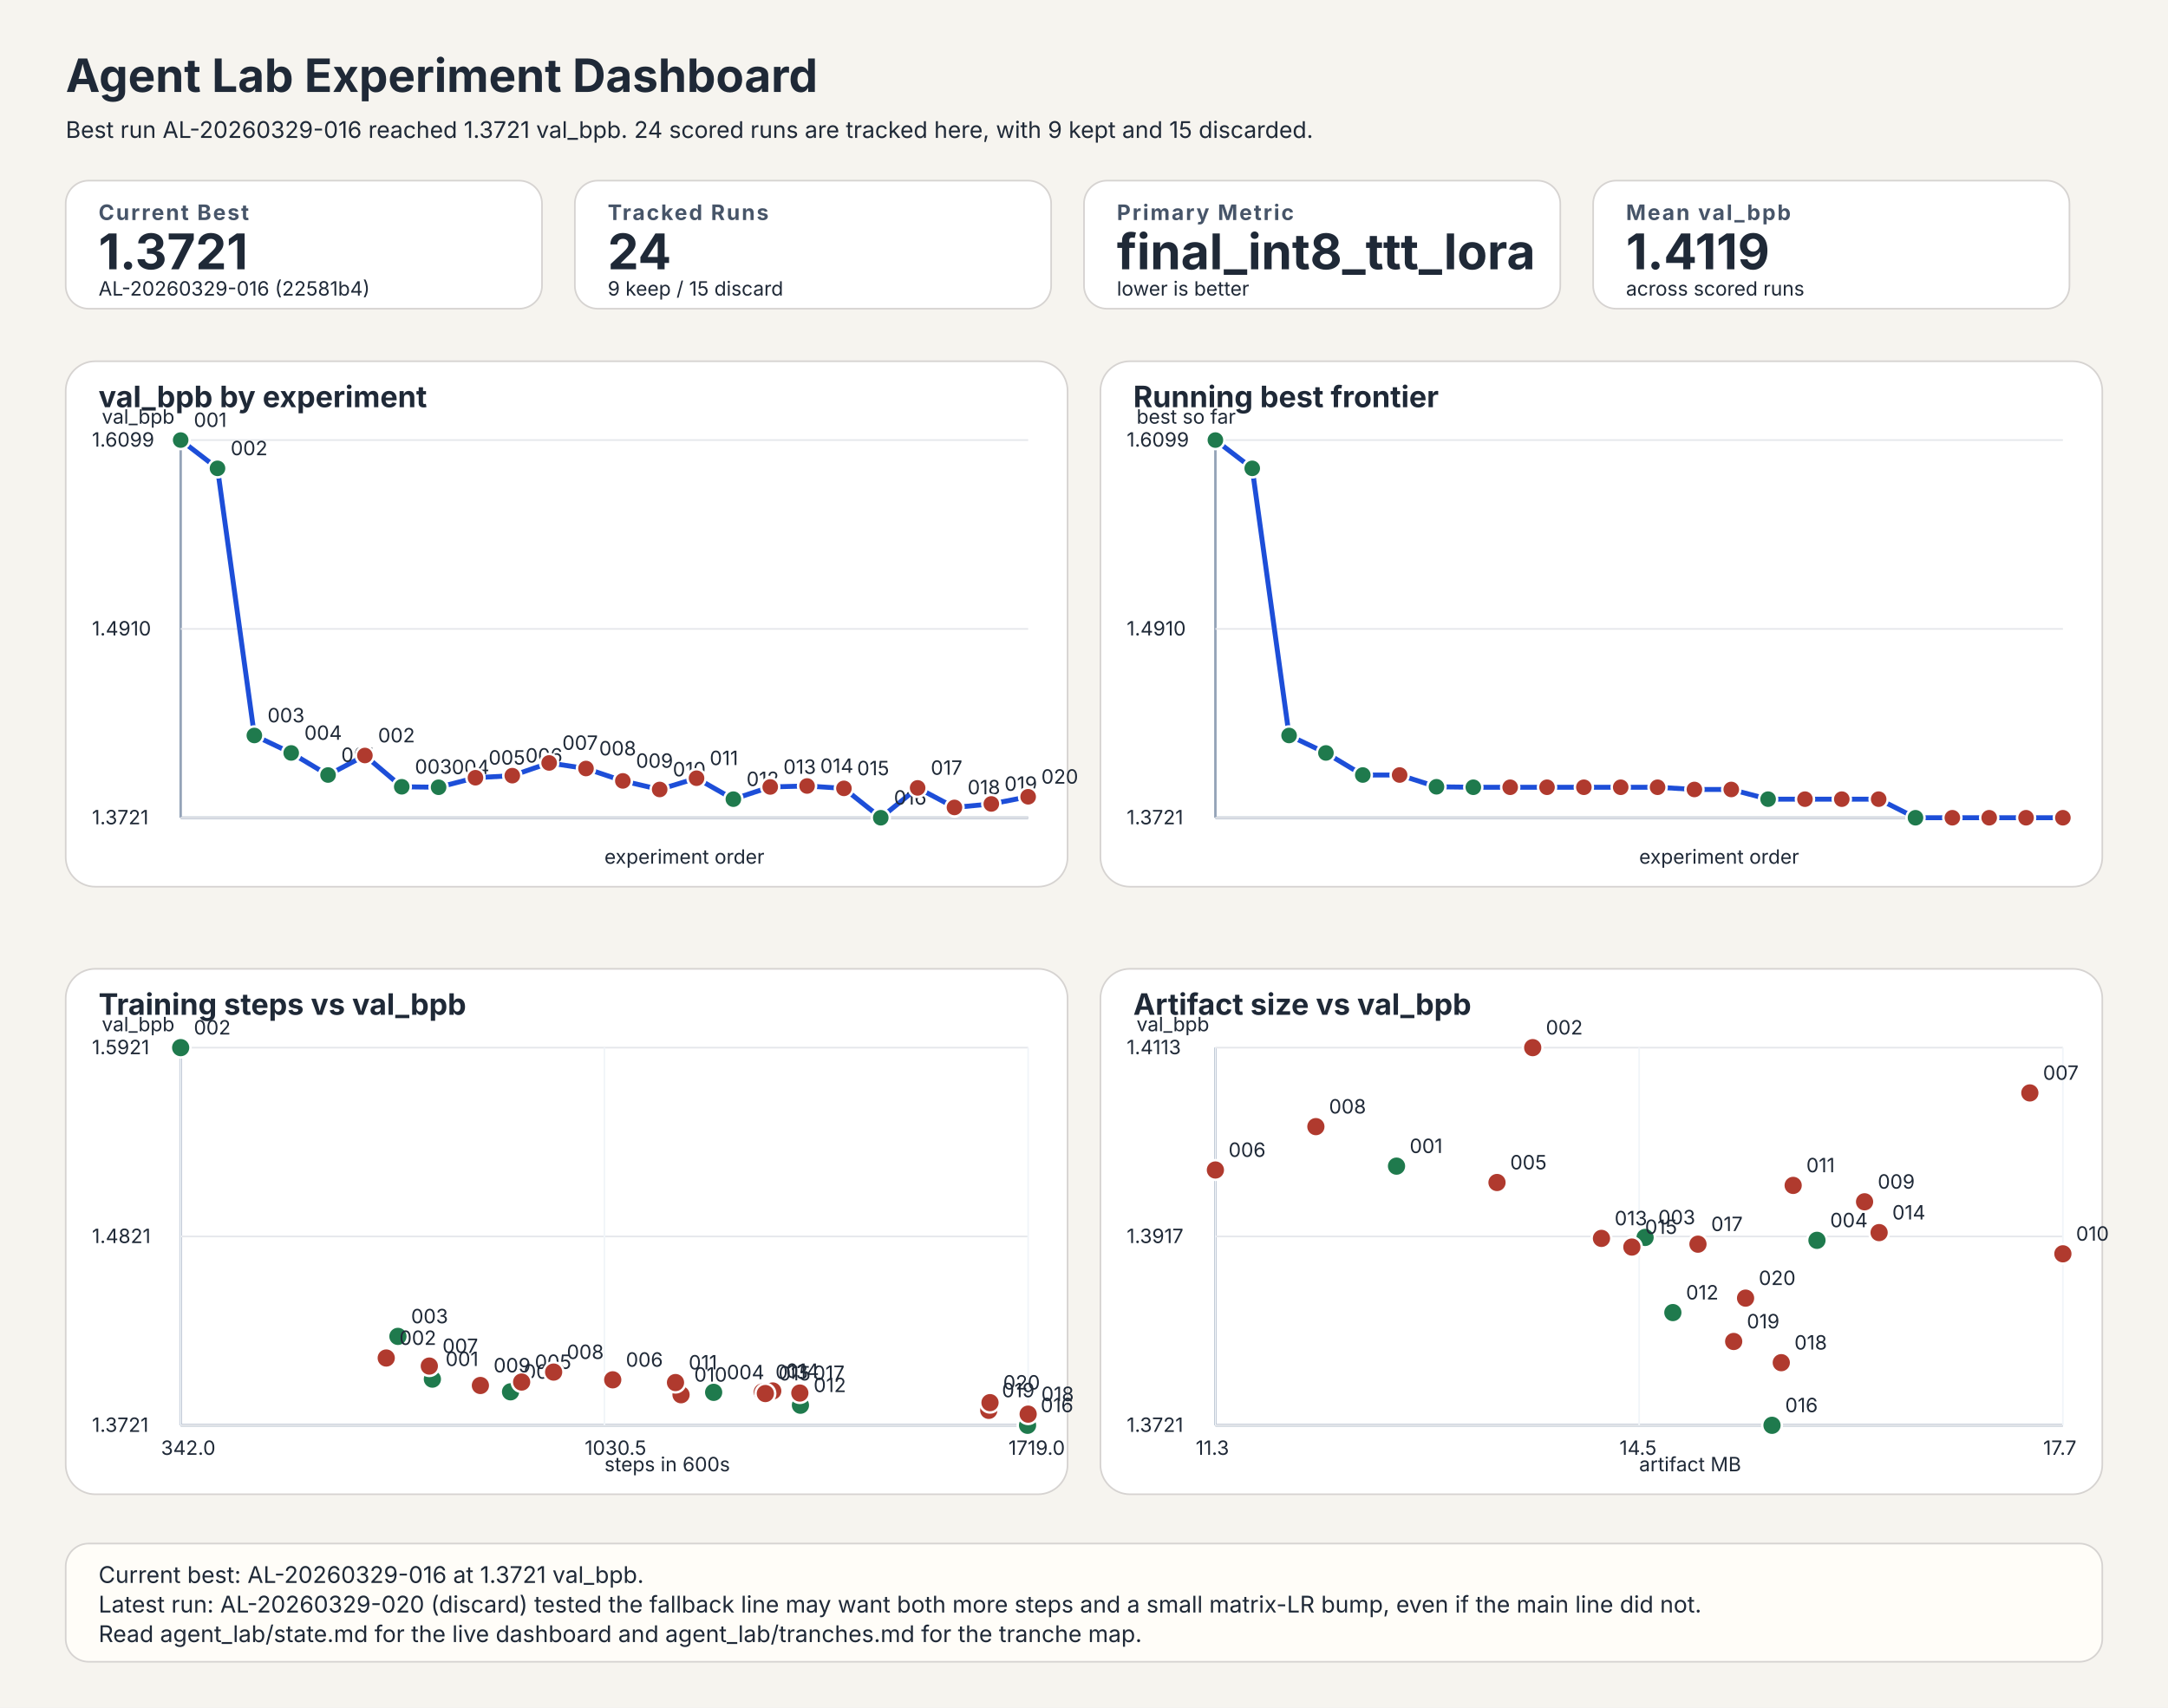
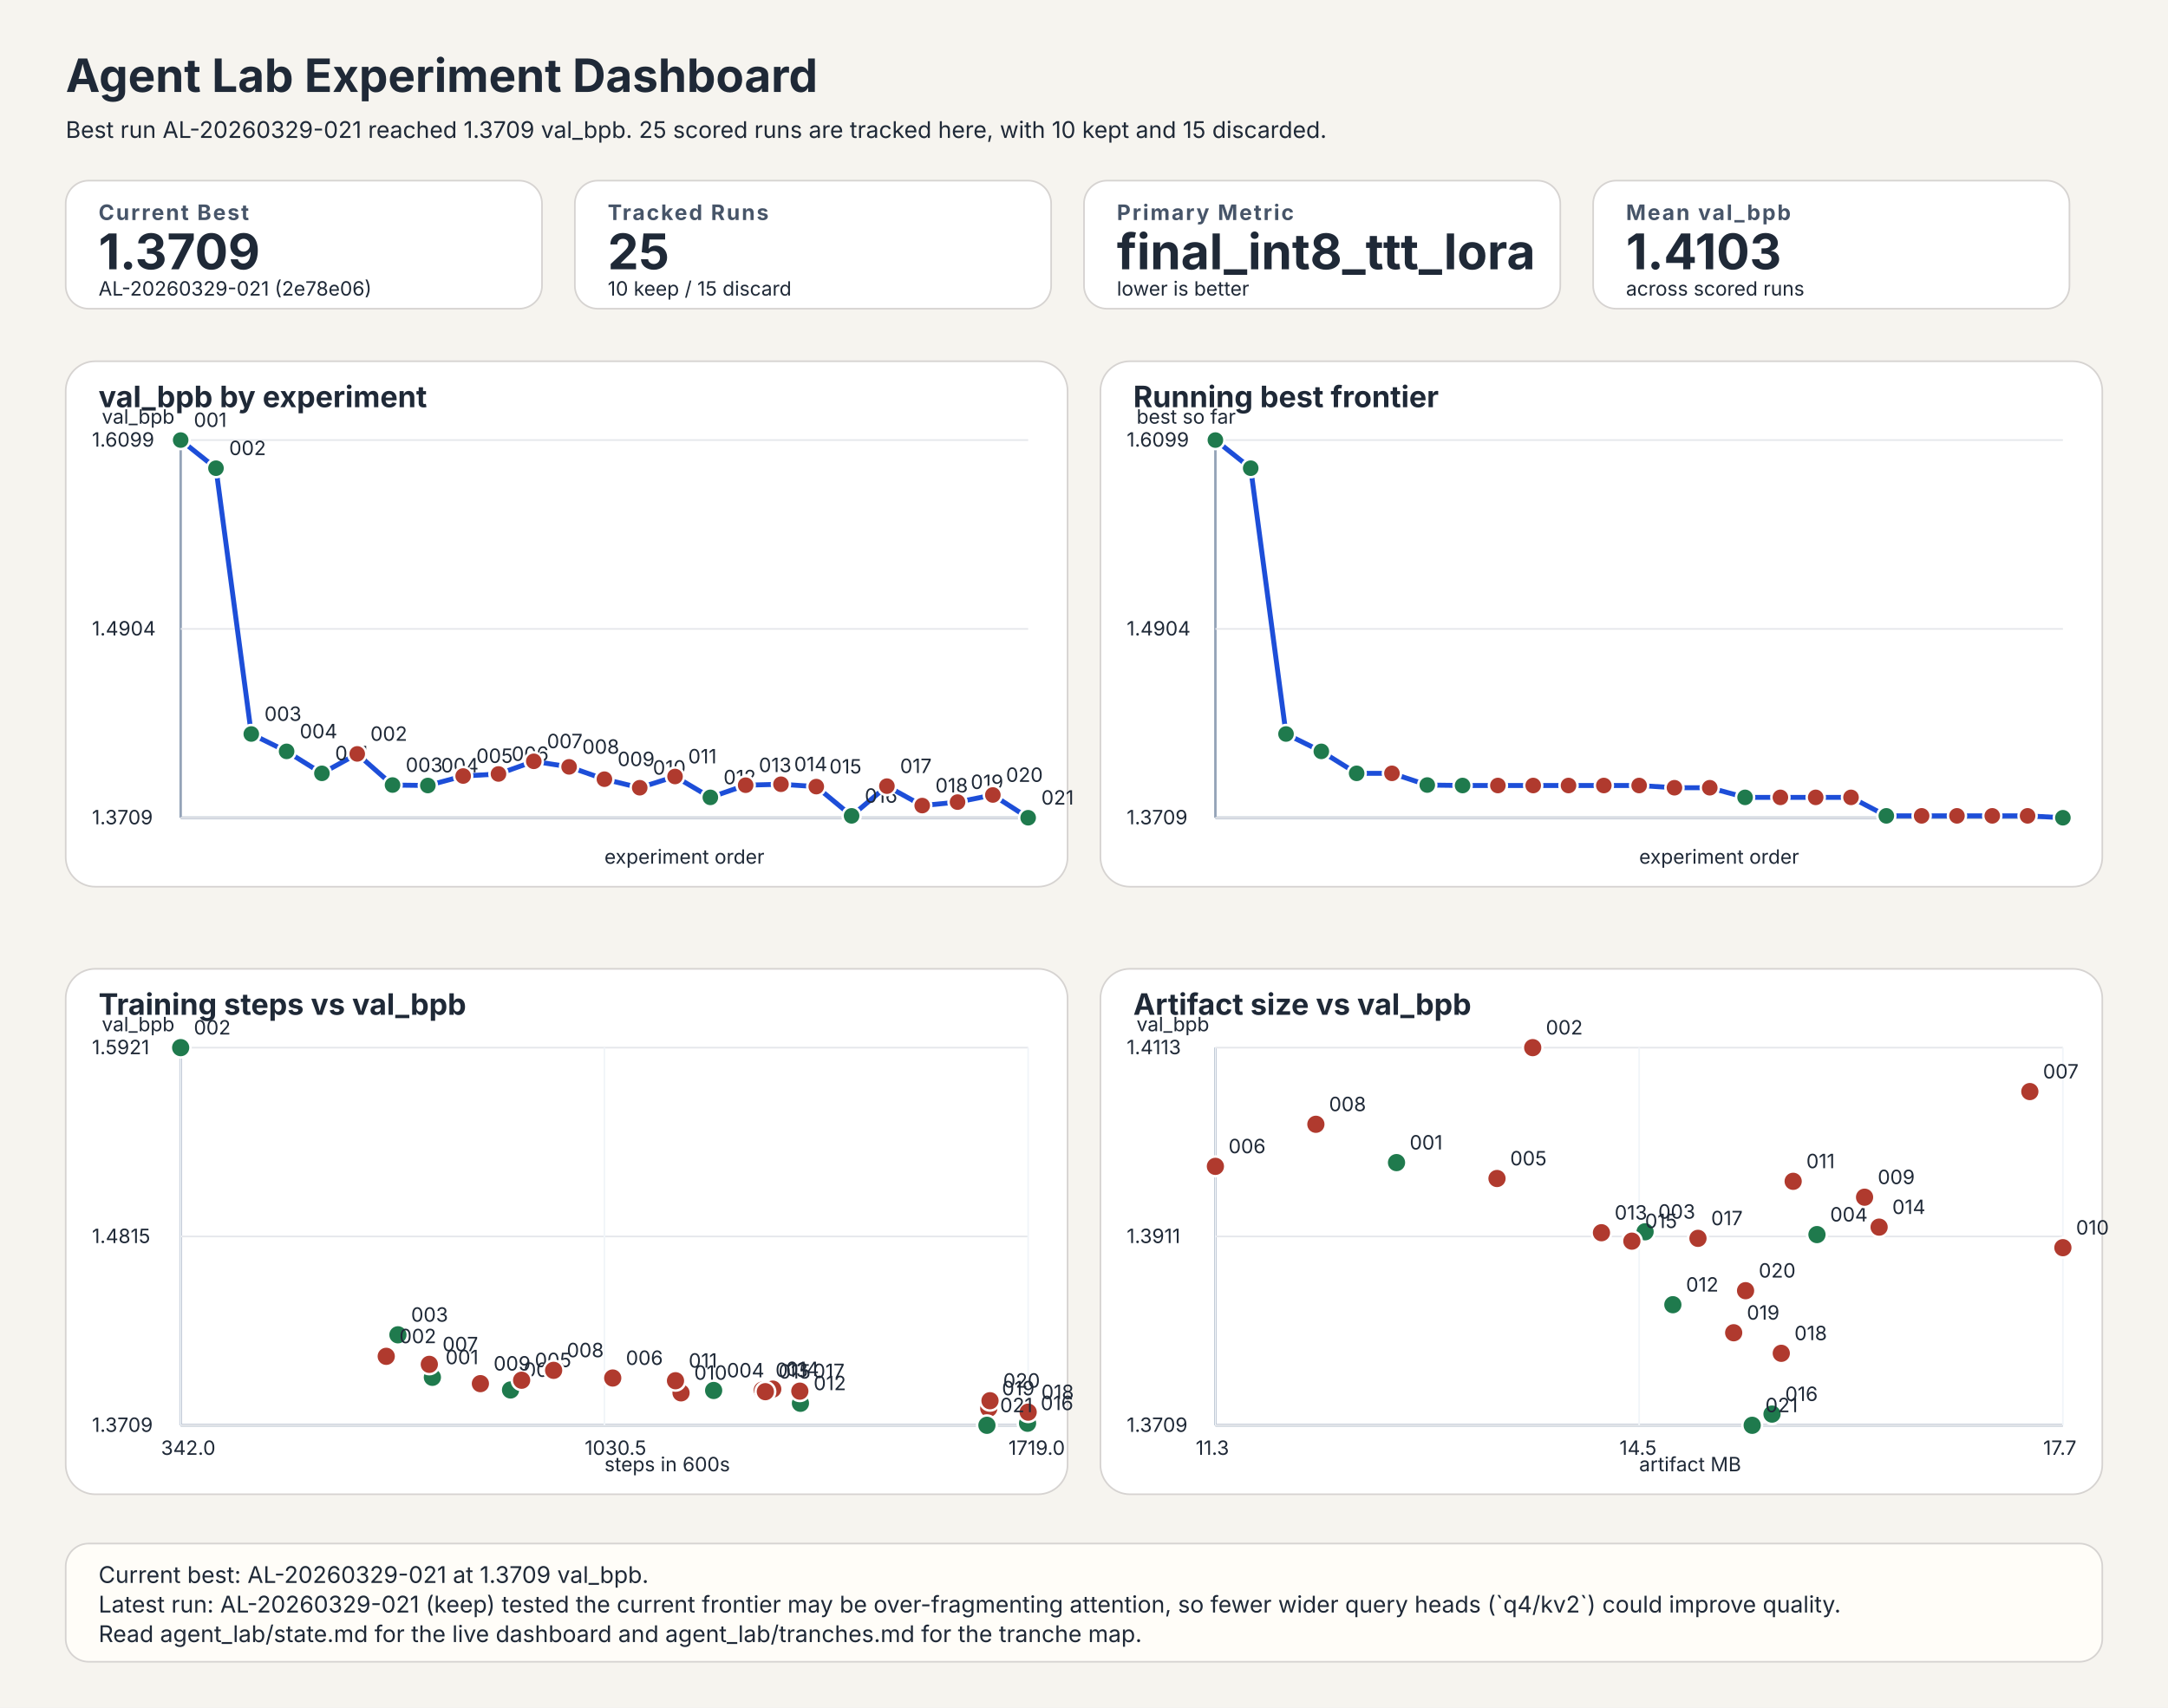
<svg xmlns="http://www.w3.org/2000/svg" width="1320" height="1040" viewBox="0 0 1320 1040">
  <rect width="100%" height="100%" fill="#f6f4ef" />
  <style>text{font-family:ui-sans-serif,system-ui,-apple-system,BlinkMacSystemFont,"Segoe UI",sans-serif;fill:#1f2937}.small{font-size:12px}.body{font-size:14px}.label{font-size:15px;font-weight:600}.title{font-size:28px;font-weight:700}.cardtitle{font-size:13px;font-weight:700;letter-spacing:.08em;text-transform:uppercase;fill:#475569}.metric{font-size:30px;font-weight:700}.paneltitle{font-size:18px;font-weight:700}</style>
  <text x="40" y="56" class="title">Agent Lab Experiment Dashboard</text>
-   <text x="40" y="84" class="body">Best run AL-20260329-016 reached 1.3721 val_bpb. 24 scored runs are tracked here, with 9 kept and 15 discarded.</text>
+   <text x="40" y="84" class="body">Best run AL-20260329-021 reached 1.3709 val_bpb. 25 scored runs are tracked here, with 10 kept and 15 discarded.</text>
  <rect x="40" y="110" width="290" height="78" rx="14" fill="#ffffff" stroke="#d6d3d1" />
  <text x="60" y="134" class="cardtitle">Current Best</text>
-   <text x="60" y="164" class="metric">1.3721</text>
-   <text x="60" y="180" class="small">AL-20260329-016 (22581b4)</text>
+   <text x="60" y="164" class="metric">1.3709</text>
+   <text x="60" y="180" class="small">AL-20260329-021 (2e78e06)</text>
  <rect x="350" y="110" width="290" height="78" rx="14" fill="#ffffff" stroke="#d6d3d1" />
  <text x="370" y="134" class="cardtitle">Tracked Runs</text>
-   <text x="370" y="164" class="metric">24</text>
-   <text x="370" y="180" class="small">9 keep / 15 discard</text>
+   <text x="370" y="164" class="metric">25</text>
+   <text x="370" y="180" class="small">10 keep / 15 discard</text>
  <rect x="660" y="110" width="290" height="78" rx="14" fill="#ffffff" stroke="#d6d3d1" />
  <text x="680" y="134" class="cardtitle">Primary Metric</text>
  <text x="680" y="164" class="metric">final_int8_ttt_lora</text>
  <text x="680" y="180" class="small">lower is better</text>
  <rect x="970" y="110" width="290" height="78" rx="14" fill="#ffffff" stroke="#d6d3d1" />
  <text x="990" y="134" class="cardtitle">Mean val_bpb</text>
-   <text x="990" y="164" class="metric">1.4119</text>
+   <text x="990" y="164" class="metric">1.4103</text>
  <text x="990" y="180" class="small">across scored runs</text>
  <rect x="40" y="220" width="610" height="320" rx="18" fill="#ffffff" stroke="#d6d3d1" />
  <text x="60" y="248" class="paneltitle">val_bpb by experiment</text>
  <line x1="110" y1="498" x2="626" y2="498" stroke="#94a3b8" stroke-width="1.5" />
  <line x1="110" y1="498" x2="110" y2="268" stroke="#94a3b8" stroke-width="1.5" />
  <text x="368.00" y="526.00" class="small">experiment order</text>
  <text x="62.00" y="258.00" class="small">val_bpb</text>
  <line x1="110" y1="498.00" x2="626" y2="498.00" stroke="#e5e7eb" stroke-width="1" />
-   <text x="56.00" y="502.00" class="small">1.3721</text>
+   <text x="56.00" y="502.00" class="small">1.3709</text>
  <line x1="110" y1="383.00" x2="626" y2="383.00" stroke="#e5e7eb" stroke-width="1" />
-   <text x="56.00" y="387.00" class="small">1.4910</text>
+   <text x="56.00" y="387.00" class="small">1.4904</text>
  <line x1="110" y1="268.00" x2="626" y2="268.00" stroke="#e5e7eb" stroke-width="1" />
  <text x="56.00" y="272.00" class="small">1.6099</text>
-   <polyline fill="none" stroke="#1d4ed8" stroke-width="3" points="110.00,268.00 132.43,285.22 154.87,447.90 177.30,458.54 199.74,471.98 222.17,460.09 244.61,479.14 267.04,479.43 289.48,473.63 311.91,472.37 334.35,464.63 356.78,468.02 379.22,475.56 401.65,480.78 424.09,473.92 446.52,486.68 468.96,479.24 491.39,478.66 513.83,480.11 536.26,498.00 558.70,479.82 581.13,491.71 603.57,489.59 626.00,485.23" />
+   <polyline fill="none" stroke="#1d4ed8" stroke-width="3" points="110.00,268.00 131.50,285.13 153.00,447.00 174.50,457.58 196.00,470.96 217.50,459.12 239.00,478.08 260.50,478.37 282.00,472.59 303.50,471.34 325.00,463.64 346.50,467.01 368.00,474.52 389.50,479.72 411.00,472.88 432.50,485.59 454.00,478.18 475.50,477.60 497.00,479.04 518.50,496.85 540.00,478.75 561.50,490.59 583.00,488.47 604.50,484.14 626.00,498.00" />
  <circle cx="110.00" cy="268.00" r="5.5" fill="#1f7a4d" stroke="#ffffff" stroke-width="1.5" />
  <text x="118.00" y="260.00" class="small">001</text>
-   <circle cx="132.43" cy="285.22" r="5.5" fill="#1f7a4d" stroke="#ffffff" stroke-width="1.5" />
-   <text x="140.43" y="277.22" class="small">002</text>
-   <circle cx="154.87" cy="447.90" r="5.5" fill="#1f7a4d" stroke="#ffffff" stroke-width="1.5" />
-   <text x="162.87" y="439.90" class="small">003</text>
-   <circle cx="177.30" cy="458.54" r="5.5" fill="#1f7a4d" stroke="#ffffff" stroke-width="1.5" />
-   <text x="185.30" y="450.54" class="small">004</text>
-   <circle cx="199.74" cy="471.98" r="5.5" fill="#1f7a4d" stroke="#ffffff" stroke-width="1.5" />
-   <text x="207.74" y="463.98" class="small">001</text>
-   <circle cx="222.17" cy="460.09" r="5.5" fill="#b03a2e" stroke="#ffffff" stroke-width="1.5" />
-   <text x="230.17" y="452.09" class="small">002</text>
-   <circle cx="244.61" cy="479.14" r="5.5" fill="#1f7a4d" stroke="#ffffff" stroke-width="1.5" />
-   <text x="252.61" y="471.14" class="small">003</text>
-   <circle cx="267.04" cy="479.43" r="5.5" fill="#1f7a4d" stroke="#ffffff" stroke-width="1.5" />
-   <text x="275.04" y="471.43" class="small">004</text>
-   <circle cx="289.48" cy="473.63" r="5.5" fill="#b03a2e" stroke="#ffffff" stroke-width="1.5" />
-   <text x="297.48" y="465.63" class="small">005</text>
-   <circle cx="311.91" cy="472.37" r="5.5" fill="#b03a2e" stroke="#ffffff" stroke-width="1.5" />
-   <text x="319.91" y="464.37" class="small">006</text>
-   <circle cx="334.35" cy="464.63" r="5.5" fill="#b03a2e" stroke="#ffffff" stroke-width="1.5" />
-   <text x="342.35" y="456.63" class="small">007</text>
-   <circle cx="356.78" cy="468.02" r="5.5" fill="#b03a2e" stroke="#ffffff" stroke-width="1.5" />
-   <text x="364.78" y="460.02" class="small">008</text>
-   <circle cx="379.22" cy="475.56" r="5.5" fill="#b03a2e" stroke="#ffffff" stroke-width="1.5" />
-   <text x="387.22" y="467.56" class="small">009</text>
-   <circle cx="401.65" cy="480.78" r="5.5" fill="#b03a2e" stroke="#ffffff" stroke-width="1.5" />
-   <text x="409.65" y="472.78" class="small">010</text>
-   <circle cx="424.09" cy="473.92" r="5.5" fill="#b03a2e" stroke="#ffffff" stroke-width="1.5" />
-   <text x="432.09" y="465.92" class="small">011</text>
-   <circle cx="446.52" cy="486.68" r="5.5" fill="#1f7a4d" stroke="#ffffff" stroke-width="1.5" />
-   <text x="454.52" y="478.68" class="small">012</text>
-   <circle cx="468.96" cy="479.24" r="5.5" fill="#b03a2e" stroke="#ffffff" stroke-width="1.5" />
-   <text x="476.96" y="471.24" class="small">013</text>
-   <circle cx="491.39" cy="478.66" r="5.5" fill="#b03a2e" stroke="#ffffff" stroke-width="1.5" />
-   <text x="499.39" y="470.66" class="small">014</text>
-   <circle cx="513.83" cy="480.11" r="5.5" fill="#b03a2e" stroke="#ffffff" stroke-width="1.5" />
-   <text x="521.83" y="472.11" class="small">015</text>
-   <circle cx="536.26" cy="498.00" r="5.5" fill="#1f7a4d" stroke="#ffffff" stroke-width="1.5" />
-   <text x="544.26" y="490.00" class="small">016</text>
-   <circle cx="558.70" cy="479.82" r="5.5" fill="#b03a2e" stroke="#ffffff" stroke-width="1.5" />
-   <text x="566.70" y="471.82" class="small">017</text>
-   <circle cx="581.13" cy="491.71" r="5.5" fill="#b03a2e" stroke="#ffffff" stroke-width="1.5" />
-   <text x="589.13" y="483.71" class="small">018</text>
-   <circle cx="603.57" cy="489.59" r="5.5" fill="#b03a2e" stroke="#ffffff" stroke-width="1.5" />
-   <text x="611.57" y="481.59" class="small">019</text>
-   <circle cx="626.00" cy="485.23" r="5.5" fill="#b03a2e" stroke="#ffffff" stroke-width="1.5" />
-   <text x="634.00" y="477.23" class="small">020</text>
+   <circle cx="131.50" cy="285.13" r="5.5" fill="#1f7a4d" stroke="#ffffff" stroke-width="1.5" />
+   <text x="139.50" y="277.13" class="small">002</text>
+   <circle cx="153.00" cy="447.00" r="5.5" fill="#1f7a4d" stroke="#ffffff" stroke-width="1.5" />
+   <text x="161.00" y="439.00" class="small">003</text>
+   <circle cx="174.50" cy="457.58" r="5.5" fill="#1f7a4d" stroke="#ffffff" stroke-width="1.5" />
+   <text x="182.50" y="449.58" class="small">004</text>
+   <circle cx="196.00" cy="470.96" r="5.5" fill="#1f7a4d" stroke="#ffffff" stroke-width="1.5" />
+   <text x="204.00" y="462.96" class="small">001</text>
+   <circle cx="217.50" cy="459.12" r="5.5" fill="#b03a2e" stroke="#ffffff" stroke-width="1.5" />
+   <text x="225.50" y="451.12" class="small">002</text>
+   <circle cx="239.00" cy="478.08" r="5.5" fill="#1f7a4d" stroke="#ffffff" stroke-width="1.5" />
+   <text x="247.00" y="470.08" class="small">003</text>
+   <circle cx="260.50" cy="478.37" r="5.5" fill="#1f7a4d" stroke="#ffffff" stroke-width="1.5" />
+   <text x="268.50" y="470.37" class="small">004</text>
+   <circle cx="282.00" cy="472.59" r="5.5" fill="#b03a2e" stroke="#ffffff" stroke-width="1.5" />
+   <text x="290.00" y="464.59" class="small">005</text>
+   <circle cx="303.50" cy="471.34" r="5.5" fill="#b03a2e" stroke="#ffffff" stroke-width="1.5" />
+   <text x="311.50" y="463.34" class="small">006</text>
+   <circle cx="325.00" cy="463.64" r="5.5" fill="#b03a2e" stroke="#ffffff" stroke-width="1.5" />
+   <text x="333.00" y="455.64" class="small">007</text>
+   <circle cx="346.50" cy="467.01" r="5.5" fill="#b03a2e" stroke="#ffffff" stroke-width="1.5" />
+   <text x="354.50" y="459.01" class="small">008</text>
+   <circle cx="368.00" cy="474.52" r="5.5" fill="#b03a2e" stroke="#ffffff" stroke-width="1.5" />
+   <text x="376.00" y="466.52" class="small">009</text>
+   <circle cx="389.50" cy="479.72" r="5.5" fill="#b03a2e" stroke="#ffffff" stroke-width="1.5" />
+   <text x="397.50" y="471.72" class="small">010</text>
+   <circle cx="411.00" cy="472.88" r="5.5" fill="#b03a2e" stroke="#ffffff" stroke-width="1.5" />
+   <text x="419.00" y="464.88" class="small">011</text>
+   <circle cx="432.50" cy="485.59" r="5.5" fill="#1f7a4d" stroke="#ffffff" stroke-width="1.5" />
+   <text x="440.50" y="477.59" class="small">012</text>
+   <circle cx="454.00" cy="478.18" r="5.5" fill="#b03a2e" stroke="#ffffff" stroke-width="1.5" />
+   <text x="462.00" y="470.18" class="small">013</text>
+   <circle cx="475.50" cy="477.60" r="5.5" fill="#b03a2e" stroke="#ffffff" stroke-width="1.5" />
+   <text x="483.50" y="469.60" class="small">014</text>
+   <circle cx="497.00" cy="479.04" r="5.5" fill="#b03a2e" stroke="#ffffff" stroke-width="1.5" />
+   <text x="505.00" y="471.04" class="small">015</text>
+   <circle cx="518.50" cy="496.85" r="5.5" fill="#1f7a4d" stroke="#ffffff" stroke-width="1.5" />
+   <text x="526.50" y="488.85" class="small">016</text>
+   <circle cx="540.00" cy="478.75" r="5.5" fill="#b03a2e" stroke="#ffffff" stroke-width="1.5" />
+   <text x="548.00" y="470.75" class="small">017</text>
+   <circle cx="561.50" cy="490.59" r="5.5" fill="#b03a2e" stroke="#ffffff" stroke-width="1.5" />
+   <text x="569.50" y="482.59" class="small">018</text>
+   <circle cx="583.00" cy="488.47" r="5.5" fill="#b03a2e" stroke="#ffffff" stroke-width="1.5" />
+   <text x="591.00" y="480.47" class="small">019</text>
+   <circle cx="604.50" cy="484.14" r="5.5" fill="#b03a2e" stroke="#ffffff" stroke-width="1.5" />
+   <text x="612.50" y="476.14" class="small">020</text>
+   <circle cx="626.00" cy="498.00" r="5.5" fill="#1f7a4d" stroke="#ffffff" stroke-width="1.5" />
+   <text x="634.00" y="490.00" class="small">021</text>
  <rect x="670" y="220" width="610" height="320" rx="18" fill="#ffffff" stroke="#d6d3d1" />
  <text x="690" y="248" class="paneltitle">Running best frontier</text>
  <line x1="740" y1="498" x2="1256" y2="498" stroke="#94a3b8" stroke-width="1.5" />
  <line x1="740" y1="498" x2="740" y2="268" stroke="#94a3b8" stroke-width="1.5" />
  <text x="998.00" y="526.00" class="small">experiment order</text>
  <text x="692.00" y="258.00" class="small">best so far</text>
  <line x1="740" y1="498.00" x2="1256" y2="498.00" stroke="#e5e7eb" stroke-width="1" />
-   <text x="686.00" y="502.00" class="small">1.3721</text>
+   <text x="686.00" y="502.00" class="small">1.3709</text>
  <line x1="740" y1="383.00" x2="1256" y2="383.00" stroke="#e5e7eb" stroke-width="1" />
-   <text x="686.00" y="387.00" class="small">1.4910</text>
+   <text x="686.00" y="387.00" class="small">1.4904</text>
  <line x1="740" y1="268.00" x2="1256" y2="268.00" stroke="#e5e7eb" stroke-width="1" />
  <text x="686.00" y="272.00" class="small">1.6099</text>
-   <polyline fill="none" stroke="#1d4ed8" stroke-width="3" points="740.00,268.00 762.43,285.22 784.87,447.90 807.30,458.54 829.74,471.98 852.17,471.98 874.61,479.14 897.04,479.43 919.48,479.43 941.91,479.43 964.35,479.43 986.78,479.43 1009.22,479.43 1031.65,480.78 1054.09,480.78 1076.52,486.68 1098.96,486.68 1121.39,486.68 1143.83,486.68 1166.26,498.00 1188.70,498.00 1211.13,498.00 1233.57,498.00 1256.00,498.00" />
+   <polyline fill="none" stroke="#1d4ed8" stroke-width="3" points="740.00,268.00 761.50,285.13 783.00,447.00 804.50,457.58 826.00,470.96 847.50,470.96 869.00,478.08 890.50,478.37 912.00,478.37 933.50,478.37 955.00,478.37 976.50,478.37 998.00,478.37 1019.50,479.72 1041.00,479.72 1062.50,485.59 1084.00,485.59 1105.50,485.59 1127.00,485.59 1148.50,496.85 1170.00,496.85 1191.50,496.85 1213.00,496.85 1234.50,496.85 1256.00,498.00" />
  <circle cx="740.00" cy="268.00" r="5.5" fill="#1f7a4d" stroke="#ffffff" stroke-width="1.5" />
-   <circle cx="762.43" cy="285.22" r="5.5" fill="#1f7a4d" stroke="#ffffff" stroke-width="1.5" />
-   <circle cx="784.87" cy="447.90" r="5.5" fill="#1f7a4d" stroke="#ffffff" stroke-width="1.5" />
-   <circle cx="807.30" cy="458.54" r="5.5" fill="#1f7a4d" stroke="#ffffff" stroke-width="1.5" />
-   <circle cx="829.74" cy="471.98" r="5.5" fill="#1f7a4d" stroke="#ffffff" stroke-width="1.5" />
-   <circle cx="852.17" cy="471.98" r="5.5" fill="#b03a2e" stroke="#ffffff" stroke-width="1.5" />
-   <circle cx="874.61" cy="479.14" r="5.5" fill="#1f7a4d" stroke="#ffffff" stroke-width="1.5" />
-   <circle cx="897.04" cy="479.43" r="5.5" fill="#1f7a4d" stroke="#ffffff" stroke-width="1.5" />
-   <circle cx="919.48" cy="479.43" r="5.5" fill="#b03a2e" stroke="#ffffff" stroke-width="1.5" />
-   <circle cx="941.91" cy="479.43" r="5.5" fill="#b03a2e" stroke="#ffffff" stroke-width="1.5" />
-   <circle cx="964.35" cy="479.43" r="5.5" fill="#b03a2e" stroke="#ffffff" stroke-width="1.5" />
-   <circle cx="986.78" cy="479.43" r="5.5" fill="#b03a2e" stroke="#ffffff" stroke-width="1.5" />
-   <circle cx="1009.22" cy="479.43" r="5.5" fill="#b03a2e" stroke="#ffffff" stroke-width="1.5" />
-   <circle cx="1031.65" cy="480.78" r="5.5" fill="#b03a2e" stroke="#ffffff" stroke-width="1.5" />
-   <circle cx="1054.09" cy="480.78" r="5.5" fill="#b03a2e" stroke="#ffffff" stroke-width="1.5" />
-   <circle cx="1076.52" cy="486.68" r="5.5" fill="#1f7a4d" stroke="#ffffff" stroke-width="1.5" />
-   <circle cx="1098.96" cy="486.68" r="5.5" fill="#b03a2e" stroke="#ffffff" stroke-width="1.5" />
-   <circle cx="1121.39" cy="486.68" r="5.5" fill="#b03a2e" stroke="#ffffff" stroke-width="1.5" />
-   <circle cx="1143.83" cy="486.68" r="5.5" fill="#b03a2e" stroke="#ffffff" stroke-width="1.5" />
-   <circle cx="1166.26" cy="498.00" r="5.5" fill="#1f7a4d" stroke="#ffffff" stroke-width="1.5" />
-   <circle cx="1188.70" cy="498.00" r="5.5" fill="#b03a2e" stroke="#ffffff" stroke-width="1.5" />
-   <circle cx="1211.13" cy="498.00" r="5.5" fill="#b03a2e" stroke="#ffffff" stroke-width="1.5" />
-   <circle cx="1233.57" cy="498.00" r="5.5" fill="#b03a2e" stroke="#ffffff" stroke-width="1.5" />
-   <circle cx="1256.00" cy="498.00" r="5.5" fill="#b03a2e" stroke="#ffffff" stroke-width="1.5" />
+   <circle cx="761.50" cy="285.13" r="5.5" fill="#1f7a4d" stroke="#ffffff" stroke-width="1.5" />
+   <circle cx="783.00" cy="447.00" r="5.5" fill="#1f7a4d" stroke="#ffffff" stroke-width="1.5" />
+   <circle cx="804.50" cy="457.58" r="5.5" fill="#1f7a4d" stroke="#ffffff" stroke-width="1.5" />
+   <circle cx="826.00" cy="470.96" r="5.5" fill="#1f7a4d" stroke="#ffffff" stroke-width="1.5" />
+   <circle cx="847.50" cy="470.96" r="5.5" fill="#b03a2e" stroke="#ffffff" stroke-width="1.5" />
+   <circle cx="869.00" cy="478.08" r="5.5" fill="#1f7a4d" stroke="#ffffff" stroke-width="1.5" />
+   <circle cx="890.50" cy="478.37" r="5.5" fill="#1f7a4d" stroke="#ffffff" stroke-width="1.5" />
+   <circle cx="912.00" cy="478.37" r="5.5" fill="#b03a2e" stroke="#ffffff" stroke-width="1.5" />
+   <circle cx="933.50" cy="478.37" r="5.5" fill="#b03a2e" stroke="#ffffff" stroke-width="1.5" />
+   <circle cx="955.00" cy="478.37" r="5.5" fill="#b03a2e" stroke="#ffffff" stroke-width="1.5" />
+   <circle cx="976.50" cy="478.37" r="5.5" fill="#b03a2e" stroke="#ffffff" stroke-width="1.5" />
+   <circle cx="998.00" cy="478.37" r="5.5" fill="#b03a2e" stroke="#ffffff" stroke-width="1.5" />
+   <circle cx="1019.50" cy="479.72" r="5.5" fill="#b03a2e" stroke="#ffffff" stroke-width="1.5" />
+   <circle cx="1041.00" cy="479.72" r="5.5" fill="#b03a2e" stroke="#ffffff" stroke-width="1.5" />
+   <circle cx="1062.50" cy="485.59" r="5.5" fill="#1f7a4d" stroke="#ffffff" stroke-width="1.5" />
+   <circle cx="1084.00" cy="485.59" r="5.5" fill="#b03a2e" stroke="#ffffff" stroke-width="1.5" />
+   <circle cx="1105.50" cy="485.59" r="5.5" fill="#b03a2e" stroke="#ffffff" stroke-width="1.5" />
+   <circle cx="1127.00" cy="485.59" r="5.5" fill="#b03a2e" stroke="#ffffff" stroke-width="1.5" />
+   <circle cx="1148.50" cy="496.85" r="5.5" fill="#1f7a4d" stroke="#ffffff" stroke-width="1.5" />
+   <circle cx="1170.00" cy="496.85" r="5.5" fill="#b03a2e" stroke="#ffffff" stroke-width="1.5" />
+   <circle cx="1191.50" cy="496.85" r="5.5" fill="#b03a2e" stroke="#ffffff" stroke-width="1.5" />
+   <circle cx="1213.00" cy="496.85" r="5.5" fill="#b03a2e" stroke="#ffffff" stroke-width="1.5" />
+   <circle cx="1234.50" cy="496.85" r="5.5" fill="#b03a2e" stroke="#ffffff" stroke-width="1.5" />
+   <circle cx="1256.00" cy="498.00" r="5.5" fill="#1f7a4d" stroke="#ffffff" stroke-width="1.5" />
  <rect x="40" y="590" width="610" height="320" rx="18" fill="#ffffff" stroke="#d6d3d1" />
  <text x="60" y="618" class="paneltitle">Training steps vs val_bpb</text>
  <line x1="110" y1="868" x2="626" y2="868" stroke="#94a3b8" stroke-width="1.5" />
  <line x1="110" y1="868" x2="110" y2="638" stroke="#94a3b8" stroke-width="1.5" />
  <text x="368.00" y="896.00" class="small">steps in 600s</text>
  <text x="62.00" y="628.00" class="small">val_bpb</text>
  <line x1="110" y1="868.00" x2="626" y2="868.00" stroke="#e5e7eb" stroke-width="1" />
-   <text x="56.00" y="872.00" class="small">1.3721</text>
+   <text x="56.00" y="872.00" class="small">1.3709</text>
  <line x1="110" y1="753.00" x2="626" y2="753.00" stroke="#e5e7eb" stroke-width="1" />
-   <text x="56.00" y="757.00" class="small">1.4821</text>
+   <text x="56.00" y="757.00" class="small">1.4815</text>
  <line x1="110" y1="638.00" x2="626" y2="638.00" stroke="#e5e7eb" stroke-width="1" />
  <text x="56.00" y="642.00" class="small">1.5921</text>
  <line x1="110.00" y1="868" x2="110.00" y2="638" stroke="#f1f5f9" stroke-width="1" />
  <text x="98.00" y="886.00" class="small">342.0</text>
  <line x1="368.00" y1="868" x2="368.00" y2="638" stroke="#f1f5f9" stroke-width="1" />
  <text x="356.00" y="886.00" class="small">1030.5</text>
  <line x1="626.00" y1="868" x2="626.00" y2="638" stroke="#f1f5f9" stroke-width="1" />
  <text x="614.00" y="886.00" class="small">1719.0</text>
  <circle cx="110.00" cy="638.00" r="6" fill="#1f7a4d" stroke="#ffffff" stroke-width="1.5" />
  <text x="118.00" y="630.00" class="small">002</text>
-   <circle cx="242.28" cy="813.85" r="6" fill="#1f7a4d" stroke="#ffffff" stroke-width="1.5" />
-   <text x="250.28" y="805.85" class="small">003</text>
-   <circle cx="263.26" cy="839.88" r="6" fill="#1f7a4d" stroke="#ffffff" stroke-width="1.5" />
-   <text x="271.26" y="831.88" class="small">001</text>
-   <circle cx="235.16" cy="827.02" r="6" fill="#b03a2e" stroke="#ffffff" stroke-width="1.5" />
-   <text x="243.16" y="819.02" class="small">002</text>
-   <circle cx="310.85" cy="847.61" r="6" fill="#1f7a4d" stroke="#ffffff" stroke-width="1.5" />
-   <text x="318.85" y="839.61" class="small">003</text>
-   <circle cx="434.51" cy="847.93" r="6" fill="#1f7a4d" stroke="#ffffff" stroke-width="1.5" />
-   <text x="442.51" y="839.93" class="small">004</text>
-   <circle cx="317.60" cy="841.65" r="6" fill="#b03a2e" stroke="#ffffff" stroke-width="1.5" />
-   <text x="325.60" y="833.65" class="small">005</text>
-   <circle cx="373.06" cy="840.30" r="6" fill="#b03a2e" stroke="#ffffff" stroke-width="1.5" />
-   <text x="381.06" y="832.30" class="small">006</text>
-   <circle cx="261.39" cy="831.93" r="6" fill="#b03a2e" stroke="#ffffff" stroke-width="1.5" />
-   <text x="269.39" y="823.93" class="small">007</text>
-   <circle cx="337.08" cy="835.59" r="6" fill="#b03a2e" stroke="#ffffff" stroke-width="1.5" />
-   <text x="345.08" y="827.59" class="small">008</text>
-   <circle cx="292.49" cy="843.75" r="6" fill="#b03a2e" stroke="#ffffff" stroke-width="1.5" />
-   <text x="300.49" y="835.75" class="small">009</text>
-   <circle cx="414.65" cy="849.39" r="6" fill="#b03a2e" stroke="#ffffff" stroke-width="1.5" />
-   <text x="422.65" y="841.39" class="small">010</text>
-   <circle cx="411.28" cy="841.97" r="6" fill="#b03a2e" stroke="#ffffff" stroke-width="1.5" />
-   <text x="419.28" y="833.97" class="small">011</text>
-   <circle cx="487.35" cy="855.77" r="6" fill="#1f7a4d" stroke="#ffffff" stroke-width="1.5" />
-   <text x="495.35" y="847.77" class="small">012</text>
-   <circle cx="464.12" cy="847.72" r="6" fill="#b03a2e" stroke="#ffffff" stroke-width="1.5" />
-   <text x="472.12" y="839.72" class="small">013</text>
-   <circle cx="470.49" cy="847.09" r="6" fill="#b03a2e" stroke="#ffffff" stroke-width="1.5" />
-   <text x="478.49" y="839.09" class="small">014</text>
-   <circle cx="465.99" cy="848.66" r="6" fill="#b03a2e" stroke="#ffffff" stroke-width="1.5" />
-   <text x="473.99" y="840.66" class="small">015</text>
-   <circle cx="625.63" cy="868.00" r="6" fill="#1f7a4d" stroke="#ffffff" stroke-width="1.5" />
-   <text x="633.63" y="860.00" class="small">016</text>
-   <circle cx="486.98" cy="848.35" r="6" fill="#b03a2e" stroke="#ffffff" stroke-width="1.5" />
-   <text x="494.98" y="840.35" class="small">017</text>
-   <circle cx="626.00" cy="861.20" r="6" fill="#b03a2e" stroke="#ffffff" stroke-width="1.5" />
-   <text x="634.00" y="853.20" class="small">018</text>
-   <circle cx="602.02" cy="858.90" r="6" fill="#b03a2e" stroke="#ffffff" stroke-width="1.5" />
-   <text x="610.02" y="850.90" class="small">019</text>
-   <circle cx="602.77" cy="854.20" r="6" fill="#b03a2e" stroke="#ffffff" stroke-width="1.5" />
-   <text x="610.77" y="846.20" class="small">020</text>
+   <circle cx="242.28" cy="812.89" r="6" fill="#1f7a4d" stroke="#ffffff" stroke-width="1.5" />
+   <text x="250.28" y="804.89" class="small">003</text>
+   <circle cx="263.26" cy="838.78" r="6" fill="#1f7a4d" stroke="#ffffff" stroke-width="1.5" />
+   <text x="271.26" y="830.78" class="small">001</text>
+   <circle cx="235.16" cy="825.99" r="6" fill="#b03a2e" stroke="#ffffff" stroke-width="1.5" />
+   <text x="243.16" y="817.99" class="small">002</text>
+   <circle cx="310.85" cy="846.48" r="6" fill="#1f7a4d" stroke="#ffffff" stroke-width="1.5" />
+   <text x="318.85" y="838.48" class="small">003</text>
+   <circle cx="434.51" cy="846.79" r="6" fill="#1f7a4d" stroke="#ffffff" stroke-width="1.5" />
+   <text x="442.51" y="838.79" class="small">004</text>
+   <circle cx="317.60" cy="840.55" r="6" fill="#b03a2e" stroke="#ffffff" stroke-width="1.5" />
+   <text x="325.60" y="832.55" class="small">005</text>
+   <circle cx="373.06" cy="839.20" r="6" fill="#b03a2e" stroke="#ffffff" stroke-width="1.5" />
+   <text x="381.06" y="831.20" class="small">006</text>
+   <circle cx="261.39" cy="830.88" r="6" fill="#b03a2e" stroke="#ffffff" stroke-width="1.5" />
+   <text x="269.39" y="822.88" class="small">007</text>
+   <circle cx="337.08" cy="834.52" r="6" fill="#b03a2e" stroke="#ffffff" stroke-width="1.5" />
+   <text x="345.08" y="826.52" class="small">008</text>
+   <circle cx="292.49" cy="842.63" r="6" fill="#b03a2e" stroke="#ffffff" stroke-width="1.5" />
+   <text x="300.49" y="834.63" class="small">009</text>
+   <circle cx="414.65" cy="848.24" r="6" fill="#b03a2e" stroke="#ffffff" stroke-width="1.5" />
+   <text x="422.65" y="840.24" class="small">010</text>
+   <circle cx="411.28" cy="840.86" r="6" fill="#b03a2e" stroke="#ffffff" stroke-width="1.5" />
+   <text x="419.28" y="832.86" class="small">011</text>
+   <circle cx="487.35" cy="854.59" r="6" fill="#1f7a4d" stroke="#ffffff" stroke-width="1.5" />
+   <text x="495.35" y="846.59" class="small">012</text>
+   <circle cx="464.12" cy="846.58" r="6" fill="#b03a2e" stroke="#ffffff" stroke-width="1.5" />
+   <text x="472.12" y="838.58" class="small">013</text>
+   <circle cx="470.49" cy="845.96" r="6" fill="#b03a2e" stroke="#ffffff" stroke-width="1.5" />
+   <text x="478.49" y="837.96" class="small">014</text>
+   <circle cx="465.99" cy="847.52" r="6" fill="#b03a2e" stroke="#ffffff" stroke-width="1.5" />
+   <text x="473.99" y="839.52" class="small">015</text>
+   <circle cx="625.63" cy="866.75" r="6" fill="#1f7a4d" stroke="#ffffff" stroke-width="1.5" />
+   <text x="633.63" y="858.75" class="small">016</text>
+   <circle cx="486.98" cy="847.20" r="6" fill="#b03a2e" stroke="#ffffff" stroke-width="1.5" />
+   <text x="494.98" y="839.20" class="small">017</text>
+   <circle cx="626.00" cy="859.99" r="6" fill="#b03a2e" stroke="#ffffff" stroke-width="1.5" />
+   <text x="634.00" y="851.99" class="small">018</text>
+   <circle cx="602.02" cy="857.71" r="6" fill="#b03a2e" stroke="#ffffff" stroke-width="1.5" />
+   <text x="610.02" y="849.71" class="small">019</text>
+   <circle cx="602.77" cy="853.03" r="6" fill="#b03a2e" stroke="#ffffff" stroke-width="1.5" />
+   <text x="610.77" y="845.03" class="small">020</text>
+   <circle cx="600.89" cy="868.00" r="6" fill="#1f7a4d" stroke="#ffffff" stroke-width="1.5" />
+   <text x="608.89" y="860.00" class="small">021</text>
  <rect x="670" y="590" width="610" height="320" rx="18" fill="#ffffff" stroke="#d6d3d1" />
  <text x="690" y="618" class="paneltitle">Artifact size vs val_bpb</text>
  <line x1="740" y1="868" x2="1256" y2="868" stroke="#94a3b8" stroke-width="1.5" />
  <line x1="740" y1="868" x2="740" y2="638" stroke="#94a3b8" stroke-width="1.5" />
  <text x="998.00" y="896.00" class="small">artifact MB</text>
  <text x="692.00" y="628.00" class="small">val_bpb</text>
  <line x1="740" y1="868.00" x2="1256" y2="868.00" stroke="#e5e7eb" stroke-width="1" />
-   <text x="686.00" y="872.00" class="small">1.3721</text>
+   <text x="686.00" y="872.00" class="small">1.3709</text>
  <line x1="740" y1="753.00" x2="1256" y2="753.00" stroke="#e5e7eb" stroke-width="1" />
-   <text x="686.00" y="757.00" class="small">1.3917</text>
+   <text x="686.00" y="757.00" class="small">1.3911</text>
  <line x1="740" y1="638.00" x2="1256" y2="638.00" stroke="#e5e7eb" stroke-width="1" />
  <text x="686.00" y="642.00" class="small">1.4113</text>
  <line x1="740.00" y1="868" x2="740.00" y2="638" stroke="#f1f5f9" stroke-width="1" />
  <text x="728.00" y="886.00" class="small">11.3</text>
  <line x1="998.00" y1="868" x2="998.00" y2="638" stroke="#f1f5f9" stroke-width="1" />
  <text x="986.00" y="886.00" class="small">14.5</text>
  <line x1="1256.00" y1="868" x2="1256.00" y2="638" stroke="#f1f5f9" stroke-width="1" />
  <text x="1244.00" y="886.00" class="small">17.7</text>
-   <circle cx="850.28" cy="710.17" r="6" fill="#1f7a4d" stroke="#ffffff" stroke-width="1.5" />
-   <text x="858.28" y="702.17" class="small">001</text>
+   <circle cx="850.28" cy="708.02" r="6" fill="#1f7a4d" stroke="#ffffff" stroke-width="1.5" />
+   <text x="858.28" y="700.02" class="small">001</text>
  <circle cx="933.20" cy="638.00" r="6" fill="#b03a2e" stroke="#ffffff" stroke-width="1.5" />
  <text x="941.20" y="630.00" class="small">002</text>
-   <circle cx="1001.62" cy="753.59" r="6" fill="#1f7a4d" stroke="#ffffff" stroke-width="1.5" />
-   <text x="1009.62" y="745.59" class="small">003</text>
-   <circle cx="1106.27" cy="755.35" r="6" fill="#1f7a4d" stroke="#ffffff" stroke-width="1.5" />
-   <text x="1114.27" y="747.35" class="small">004</text>
-   <circle cx="911.46" cy="720.14" r="6" fill="#b03a2e" stroke="#ffffff" stroke-width="1.5" />
-   <text x="919.46" y="712.14" class="small">005</text>
-   <circle cx="740.00" cy="712.52" r="6" fill="#b03a2e" stroke="#ffffff" stroke-width="1.5" />
-   <text x="748.00" y="704.52" class="small">006</text>
-   <circle cx="1235.88" cy="665.58" r="6" fill="#b03a2e" stroke="#ffffff" stroke-width="1.5" />
-   <text x="1243.88" y="657.58" class="small">007</text>
-   <circle cx="801.18" cy="686.11" r="6" fill="#b03a2e" stroke="#ffffff" stroke-width="1.5" />
-   <text x="809.18" y="678.11" class="small">008</text>
-   <circle cx="1135.25" cy="731.88" r="6" fill="#b03a2e" stroke="#ffffff" stroke-width="1.5" />
-   <text x="1143.25" y="723.88" class="small">009</text>
-   <circle cx="1256.00" cy="763.56" r="6" fill="#b03a2e" stroke="#ffffff" stroke-width="1.5" />
-   <text x="1264.00" y="755.56" class="small">010</text>
-   <circle cx="1091.78" cy="721.90" r="6" fill="#b03a2e" stroke="#ffffff" stroke-width="1.5" />
-   <text x="1099.78" y="713.90" class="small">011</text>
-   <circle cx="1018.53" cy="799.35" r="6" fill="#1f7a4d" stroke="#ffffff" stroke-width="1.5" />
-   <text x="1026.53" y="791.35" class="small">012</text>
-   <circle cx="975.06" cy="754.17" r="6" fill="#b03a2e" stroke="#ffffff" stroke-width="1.5" />
-   <text x="983.06" y="746.17" class="small">013</text>
-   <circle cx="1144.11" cy="750.65" r="6" fill="#b03a2e" stroke="#ffffff" stroke-width="1.5" />
-   <text x="1152.11" y="742.65" class="small">014</text>
-   <circle cx="993.57" cy="759.45" r="6" fill="#b03a2e" stroke="#ffffff" stroke-width="1.5" />
-   <text x="1001.57" y="751.45" class="small">015</text>
-   <circle cx="1078.90" cy="868.00" r="6" fill="#1f7a4d" stroke="#ffffff" stroke-width="1.5" />
-   <text x="1086.90" y="860.00" class="small">016</text>
-   <circle cx="1033.82" cy="757.69" r="6" fill="#b03a2e" stroke="#ffffff" stroke-width="1.5" />
-   <text x="1041.82" y="749.69" class="small">017</text>
-   <circle cx="1084.54" cy="829.86" r="6" fill="#b03a2e" stroke="#ffffff" stroke-width="1.5" />
-   <text x="1092.54" y="821.86" class="small">018</text>
-   <circle cx="1055.56" cy="816.95" r="6" fill="#b03a2e" stroke="#ffffff" stroke-width="1.5" />
-   <text x="1063.56" y="808.95" class="small">019</text>
-   <circle cx="1062.80" cy="790.55" r="6" fill="#b03a2e" stroke="#ffffff" stroke-width="1.5" />
-   <text x="1070.80" y="782.55" class="small">020</text>
+   <circle cx="1001.62" cy="750.15" r="6" fill="#1f7a4d" stroke="#ffffff" stroke-width="1.5" />
+   <text x="1009.62" y="742.15" class="small">003</text>
+   <circle cx="1106.27" cy="751.86" r="6" fill="#1f7a4d" stroke="#ffffff" stroke-width="1.5" />
+   <text x="1114.27" y="743.86" class="small">004</text>
+   <circle cx="911.46" cy="717.70" r="6" fill="#b03a2e" stroke="#ffffff" stroke-width="1.5" />
+   <text x="919.46" y="709.70" class="small">005</text>
+   <circle cx="740.00" cy="710.30" r="6" fill="#b03a2e" stroke="#ffffff" stroke-width="1.5" />
+   <text x="748.00" y="702.30" class="small">006</text>
+   <circle cx="1235.88" cy="664.76" r="6" fill="#b03a2e" stroke="#ffffff" stroke-width="1.5" />
+   <text x="1243.88" y="656.76" class="small">007</text>
+   <circle cx="801.18" cy="684.68" r="6" fill="#b03a2e" stroke="#ffffff" stroke-width="1.5" />
+   <text x="809.18" y="676.68" class="small">008</text>
+   <circle cx="1135.25" cy="729.09" r="6" fill="#b03a2e" stroke="#ffffff" stroke-width="1.5" />
+   <text x="1143.25" y="721.09" class="small">009</text>
+   <circle cx="1256.00" cy="759.83" r="6" fill="#b03a2e" stroke="#ffffff" stroke-width="1.5" />
+   <text x="1264.00" y="751.83" class="small">010</text>
+   <circle cx="1091.78" cy="719.41" r="6" fill="#b03a2e" stroke="#ffffff" stroke-width="1.5" />
+   <text x="1099.78" y="711.41" class="small">011</text>
+   <circle cx="1018.53" cy="794.56" r="6" fill="#1f7a4d" stroke="#ffffff" stroke-width="1.5" />
+   <text x="1026.53" y="786.56" class="small">012</text>
+   <circle cx="975.06" cy="750.72" r="6" fill="#b03a2e" stroke="#ffffff" stroke-width="1.5" />
+   <text x="983.06" y="742.72" class="small">013</text>
+   <circle cx="1144.11" cy="747.31" r="6" fill="#b03a2e" stroke="#ffffff" stroke-width="1.5" />
+   <text x="1152.11" y="739.31" class="small">014</text>
+   <circle cx="993.57" cy="755.85" r="6" fill="#b03a2e" stroke="#ffffff" stroke-width="1.5" />
+   <text x="1001.57" y="747.85" class="small">015</text>
+   <circle cx="1078.90" cy="861.17" r="6" fill="#1f7a4d" stroke="#ffffff" stroke-width="1.5" />
+   <text x="1086.90" y="853.17" class="small">016</text>
+   <circle cx="1033.82" cy="754.14" r="6" fill="#b03a2e" stroke="#ffffff" stroke-width="1.5" />
+   <text x="1041.82" y="746.14" class="small">017</text>
+   <circle cx="1084.54" cy="824.16" r="6" fill="#b03a2e" stroke="#ffffff" stroke-width="1.5" />
+   <text x="1092.54" y="816.16" class="small">018</text>
+   <circle cx="1055.56" cy="811.64" r="6" fill="#b03a2e" stroke="#ffffff" stroke-width="1.5" />
+   <text x="1063.56" y="803.64" class="small">019</text>
+   <circle cx="1062.80" cy="786.02" r="6" fill="#b03a2e" stroke="#ffffff" stroke-width="1.5" />
+   <text x="1070.80" y="778.02" class="small">020</text>
+   <circle cx="1066.83" cy="868.00" r="6" fill="#1f7a4d" stroke="#ffffff" stroke-width="1.5" />
+   <text x="1074.83" y="860.00" class="small">021</text>
  <rect x="40" y="940" width="1240" height="72" rx="14" fill="#fffdf8" stroke="#d6d3d1" />
-   <text x="60" y="964" class="body">Current best: AL-20260329-016 at 1.3721 val_bpb.</text>
-   <text x="60" y="982" class="body">Latest run: AL-20260329-020 (discard) tested the fallback line may want both more steps and a small matrix-LR bump, even if the main line did not.</text>
+   <text x="60" y="964" class="body">Current best: AL-20260329-021 at 1.3709 val_bpb.</text>
+   <text x="60" y="982" class="body">Latest run: AL-20260329-021 (keep) tested the current frontier may be over-fragmenting attention, so fewer wider query heads (`q4/kv2`) could improve quality.</text>
  <text x="60" y="1000" class="body">Read agent_lab/state.md for the live dashboard and agent_lab/tranches.md for the tranche map.</text>
</svg>
